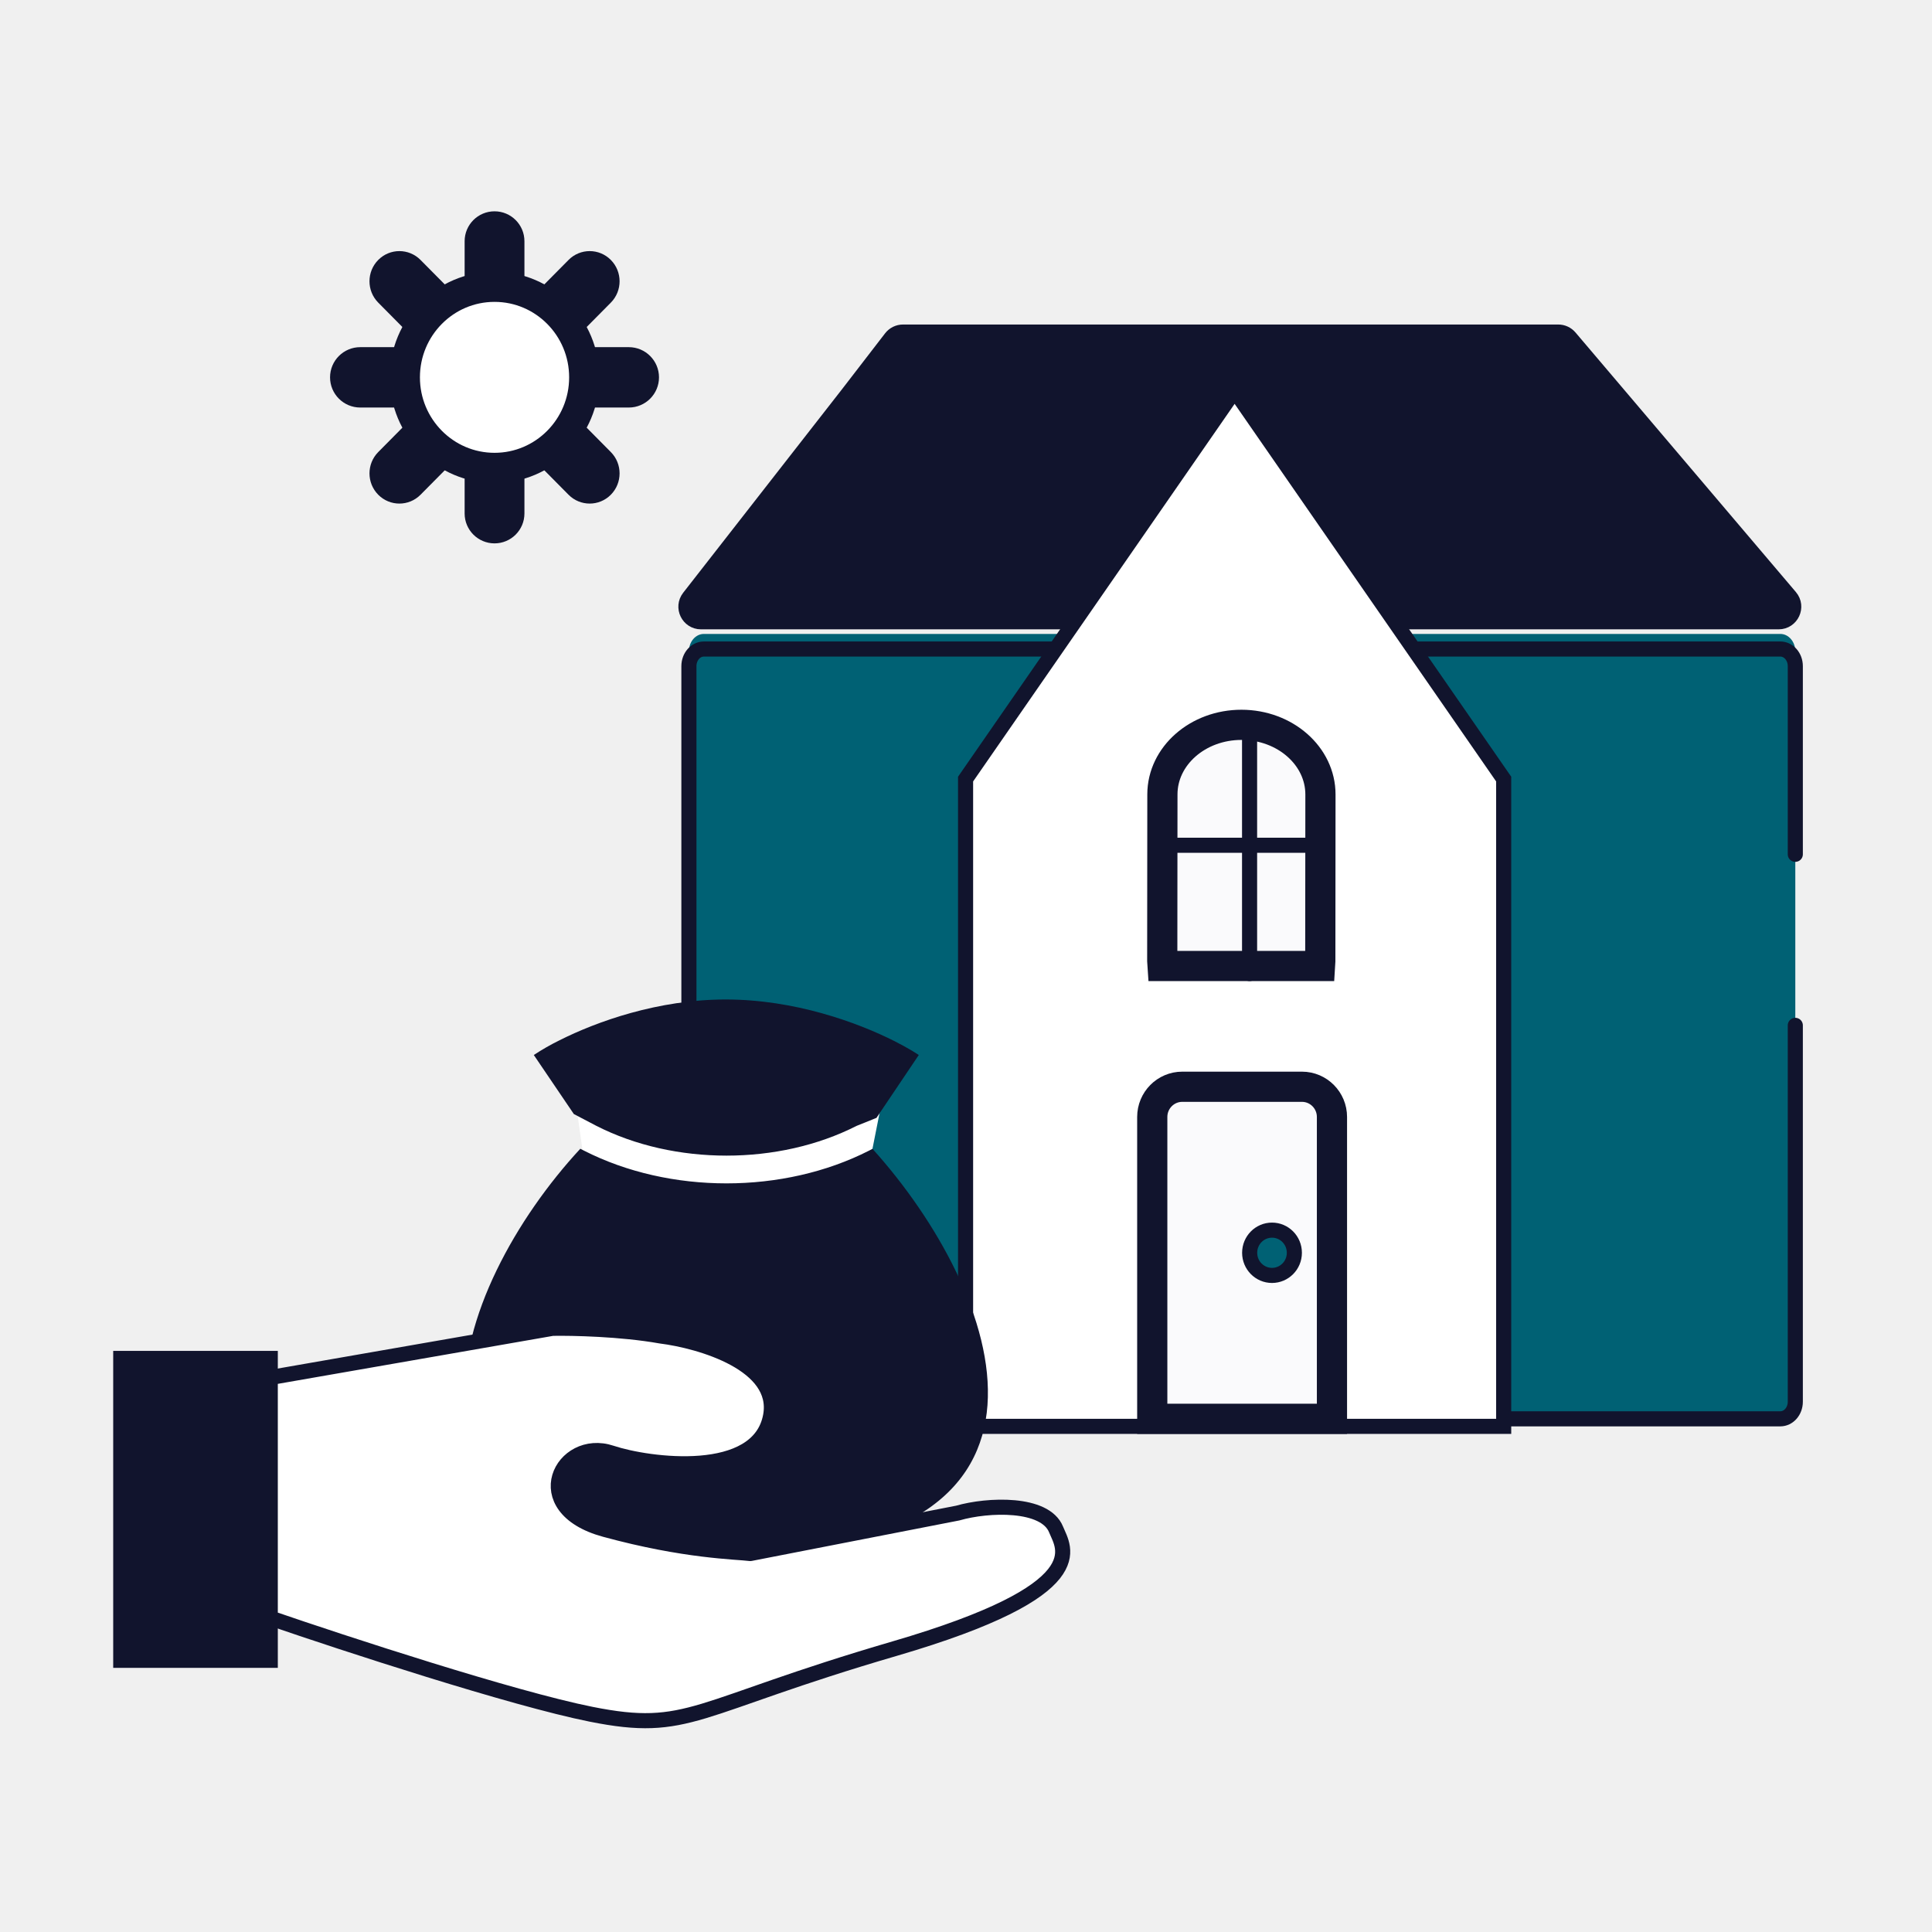
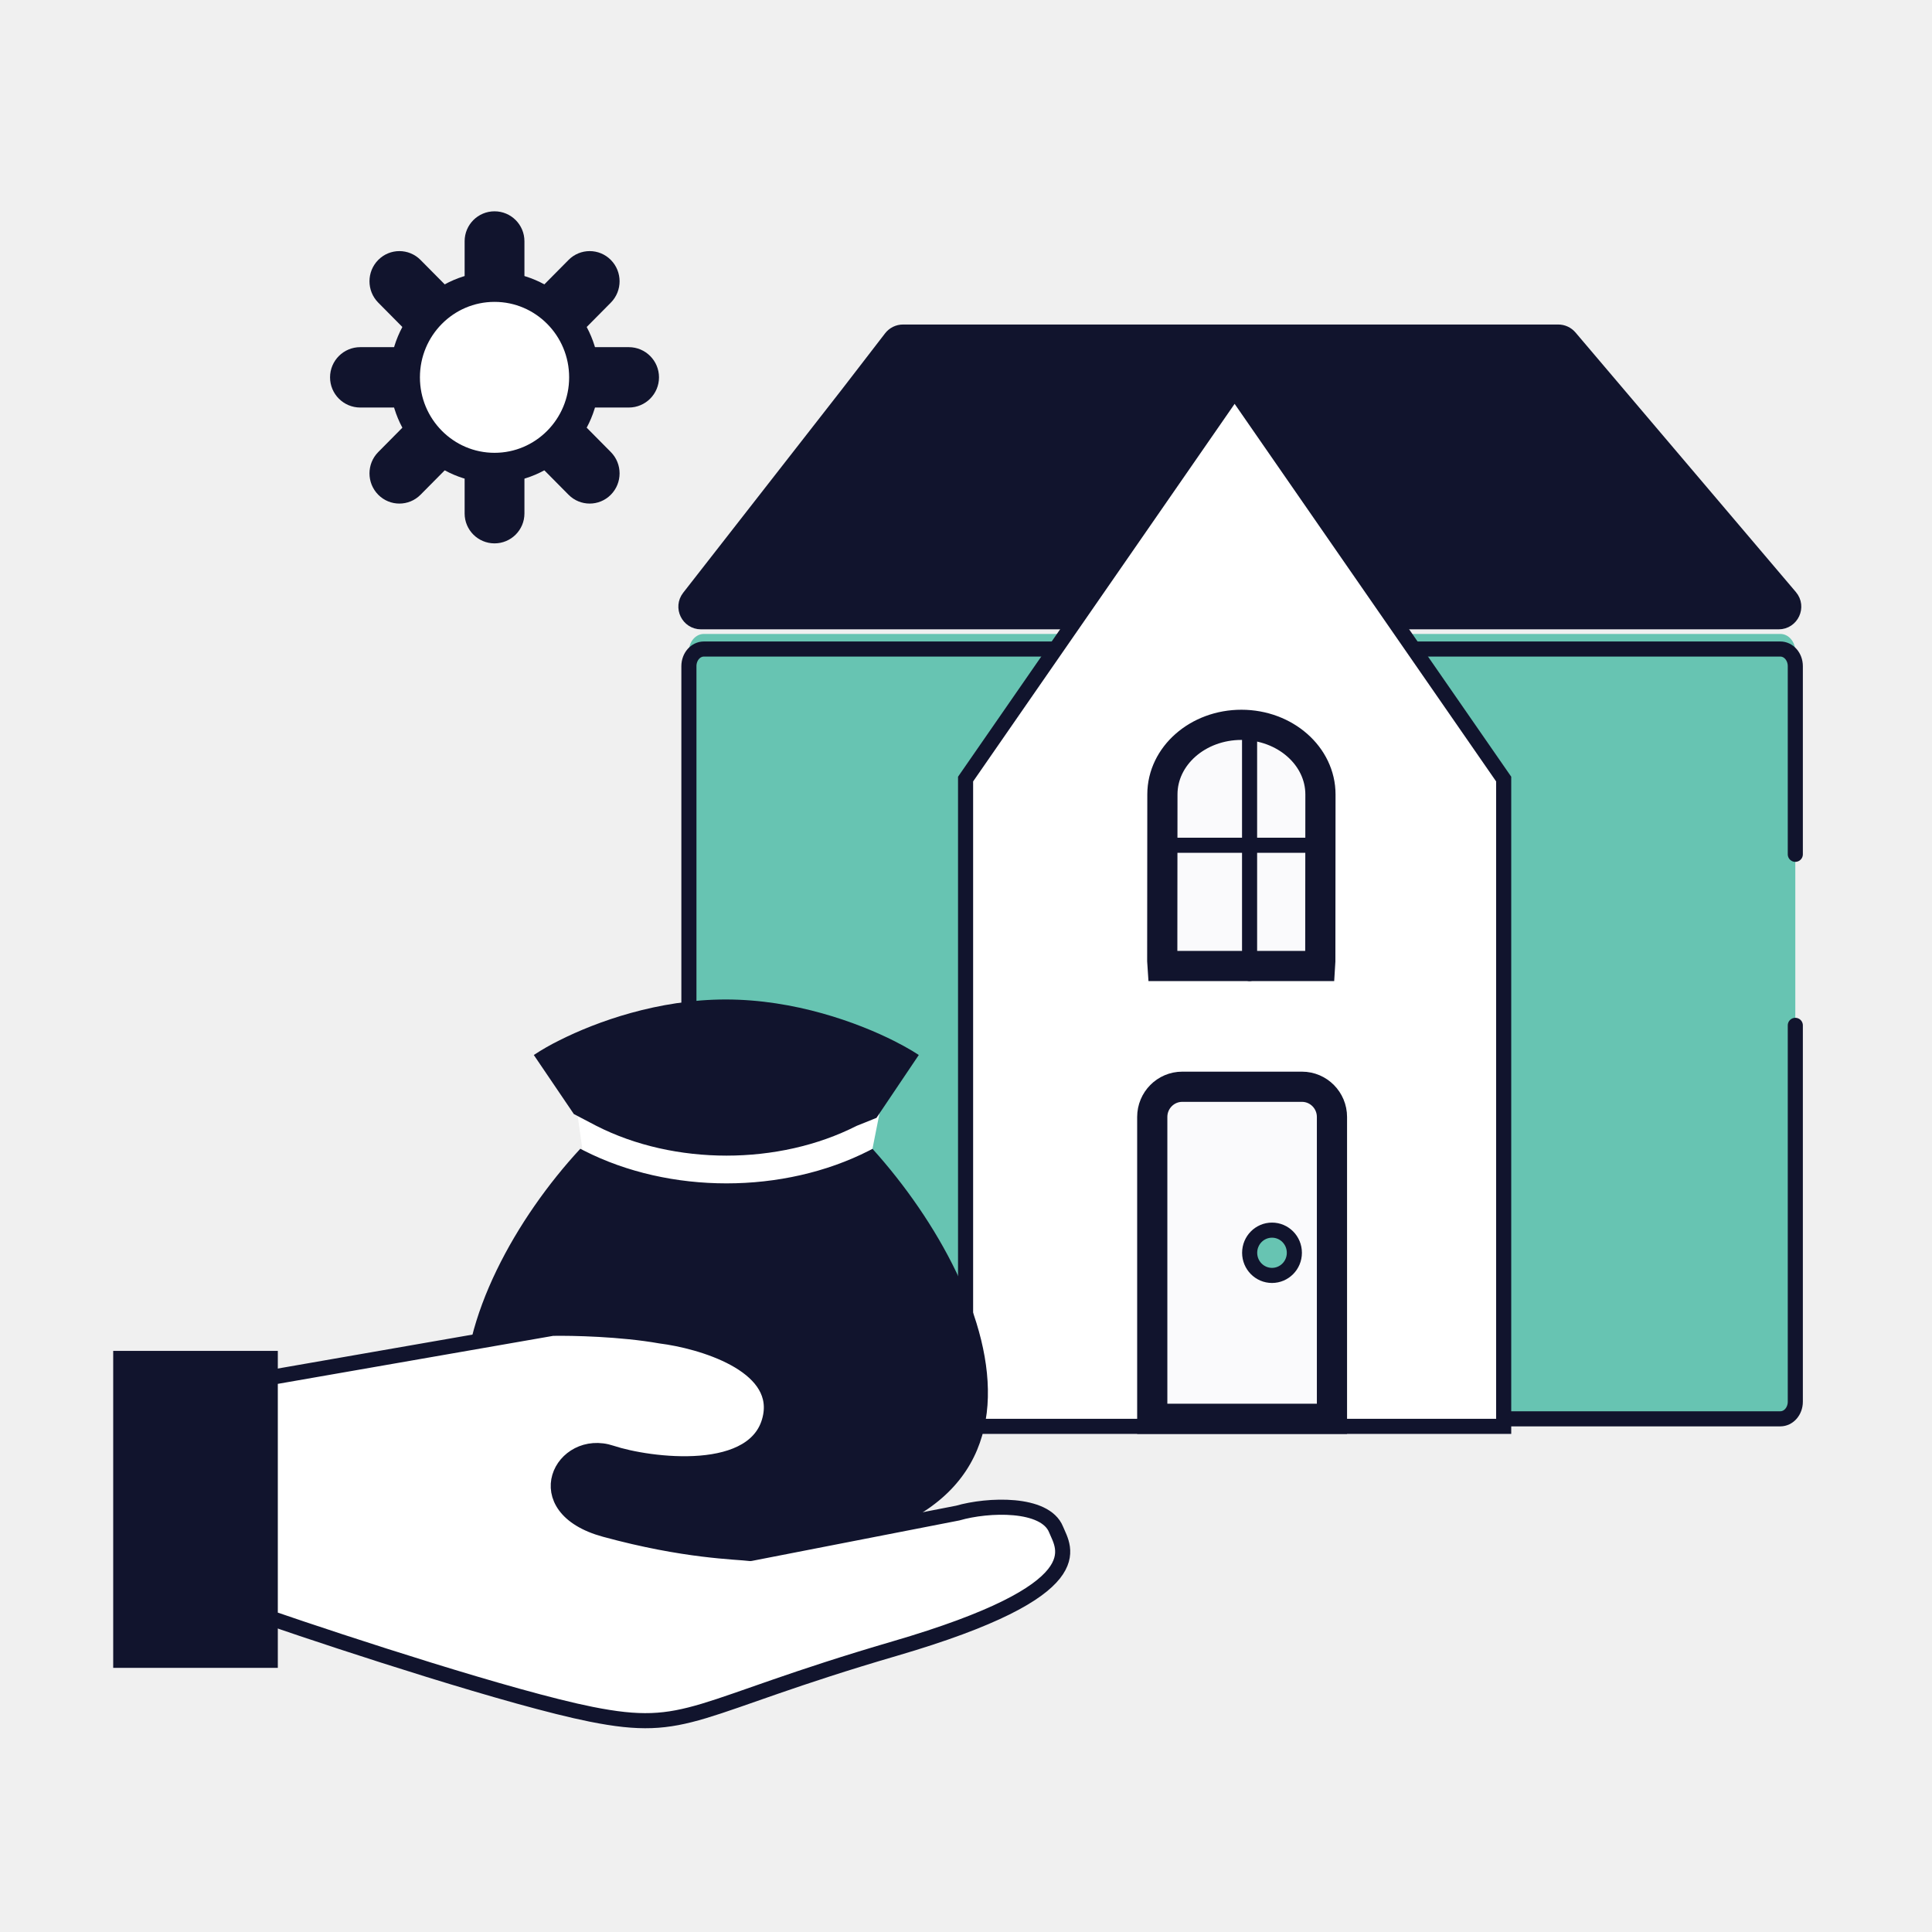
<svg xmlns="http://www.w3.org/2000/svg" width="128" height="128" viewBox="0 0 128 128" fill="none">
-   <path d="M45.642 92.844V43.156C45.642 42.517 46.085 42 46.632 42H117.953C118.5 42 118.944 42.517 118.944 43.156V92.844C118.944 93.483 118.5 94 117.953 94H46.632C46.085 94 45.642 93.483 45.642 92.844Z" fill="#006174" />
+   <path d="M45.642 92.844V43.156C45.642 42.517 46.085 42 46.632 42H117.953C118.5 42 118.944 42.517 118.944 43.156V92.844C118.944 93.483 118.5 94 117.953 94H46.632C46.085 94 45.642 93.483 45.642 92.844Z" fill="#67C4B2" />
  <path d="M118.944 56.6V44.133C118.944 43.507 118.5 43 117.953 43H46.632C46.085 43 45.642 43.507 45.642 44.133V92.867C45.642 93.493 46.085 94 46.632 94H117.953C118.5 94 118.944 93.493 118.944 92.867V67.933" stroke="#11142D" stroke-linecap="round" />
  <path d="M45.656 39.58L56.166 26.113L59.035 22.39C59.224 22.144 59.517 22 59.827 22H103.239C103.533 22 103.811 22.129 104.001 22.353L118.601 39.548C119.153 40.198 118.691 41.195 117.839 41.195H46.444C45.611 41.195 45.144 40.237 45.656 39.58Z" fill="#11142D" stroke="#11142D" stroke-linecap="round" />
  <path d="M99.623 51.63V94.5H63.972V51.63V51.616L81.797 25.878L99.623 51.616V51.63Z" fill="white" stroke="#11142D" />
  <path d="M58.519 72.5C51.75 72.333 38.212 72.7 38.212 73.5L38.707 77L46.137 79.5L57.528 77.5L58.519 72.5Z" fill="white" />
  <path d="M59.281 68.987C56.817 67.742 52.651 66.218 48.079 66.218C43.594 66.218 39.528 67.686 37.077 68.918C36.487 69.207 35.916 69.534 35.366 69.896L38.018 73.808L38.447 76.108C29.99 85.23 23.323 102.997 48.079 102.997C72.837 102.997 66.33 85.556 57.806 76.114L57.571 76.235C51.896 79.124 44.37 79.124 38.695 76.235L38.447 76.108L38.018 73.808L39.516 74.593C44.675 77.22 51.591 77.22 56.749 74.593L58.069 74.062L60.872 69.896C60.613 69.723 60.287 69.527 59.905 69.317C59.711 69.21 59.504 69.1 59.281 68.987Z" fill="#11142D" />
  <path d="M8 90H17.906V110H8V90Z" fill="#11142D" stroke="#11142D" />
  <path d="M36.605 88.004L17.906 91.264V107.198C22.817 108.888 33.942 112.529 39.155 113.572C45.672 114.876 45.884 113.137 59.271 109.226C72.659 105.315 70.463 102.563 69.967 101.331C69.239 99.524 65.457 99.665 63.45 100.245L49.709 102.925C48.765 102.804 45.414 102.787 40.076 101.331C34.764 99.883 37.243 95.175 40.501 96.261C42.94 97.075 50.276 98.072 51.055 93.799C51.678 90.38 46.451 88.849 43.759 88.511C41.153 88.048 37.904 87.98 36.605 88.004Z" fill="white" stroke="#11142D" stroke-linejoin="round" />
  <path d="M87.483 52.637C87.485 50.091 85.143 48.025 82.251 48.022C79.36 48.02 77.014 50.081 77.012 52.628L77.002 63.692C77.002 63.796 77.006 63.898 77.014 64H87.462C87.469 63.901 87.473 63.802 87.473 63.702L87.483 52.637Z" fill="#FAFAFC" stroke="#11142D" stroke-width="2" />
  <path d="M82.788 48V64.5M77.34 56L87.246 56" stroke="#11142D" stroke-linecap="round" />
  <path d="M87.246 94H88.246V93V74C88.246 72.904 87.363 72 86.255 72H78.33C77.222 72 76.34 72.904 76.34 74V93V94H77.34H87.246Z" fill="#FAFAFC" stroke="#11142D" stroke-width="2" />
-   <path d="M85.755 83C85.755 83.833 85.087 84.5 84.274 84.5C83.46 84.5 82.793 83.833 82.793 83C82.793 82.167 83.46 81.5 84.274 81.5C85.087 81.5 85.755 82.167 85.755 83Z" fill="#006174" stroke="#11142D" />
+   <path d="M85.755 83C85.755 83.833 85.087 84.5 84.274 84.5C83.46 84.5 82.793 83.833 82.793 83C82.793 82.167 83.46 81.5 84.274 81.5C85.087 81.5 85.755 82.167 85.755 83Z" fill="#67C4B2" stroke="#11142D" />
  <rect x="30.783" y="22" width="8" height="3.962" rx="1.981" transform="rotate(-90 30.783 22)" fill="#11142D" />
  <rect width="7.962" height="3.981" rx="1.991" transform="matrix(-0.703749 0.710449 -0.703749 -0.710449 32.0637 28.5355)" fill="#11142D" />
  <rect width="7.962" height="3.981" rx="1.991" transform="matrix(0.703749 0.710449 -0.703749 0.710449 36.2666 25.707)" fill="#11142D" />
  <rect x="29.793" y="27" width="7.925" height="4" rx="2" transform="rotate(180 29.7925 27)" fill="#11142D" />
  <rect x="30.783" y="36" width="8" height="3.962" rx="1.981" transform="rotate(-90 30.783 36)" fill="#11142D" />
  <rect width="7.962" height="3.981" rx="1.991" transform="matrix(-0.703749 0.710449 -0.703749 -0.710449 41.8701 18.636)" fill="#11142D" />
  <rect width="7.962" height="3.981" rx="1.991" transform="matrix(0.703749 0.710449 -0.703749 0.710449 26.4602 15.8076)" fill="#11142D" />
  <rect x="43.661" y="27" width="7.925" height="4" rx="2" transform="rotate(180 43.6606 27)" fill="#11142D" />
  <ellipse cx="32.764" cy="25" rx="5.943" ry="6" fill="white" stroke="#11142D" stroke-width="2" />
</svg>
